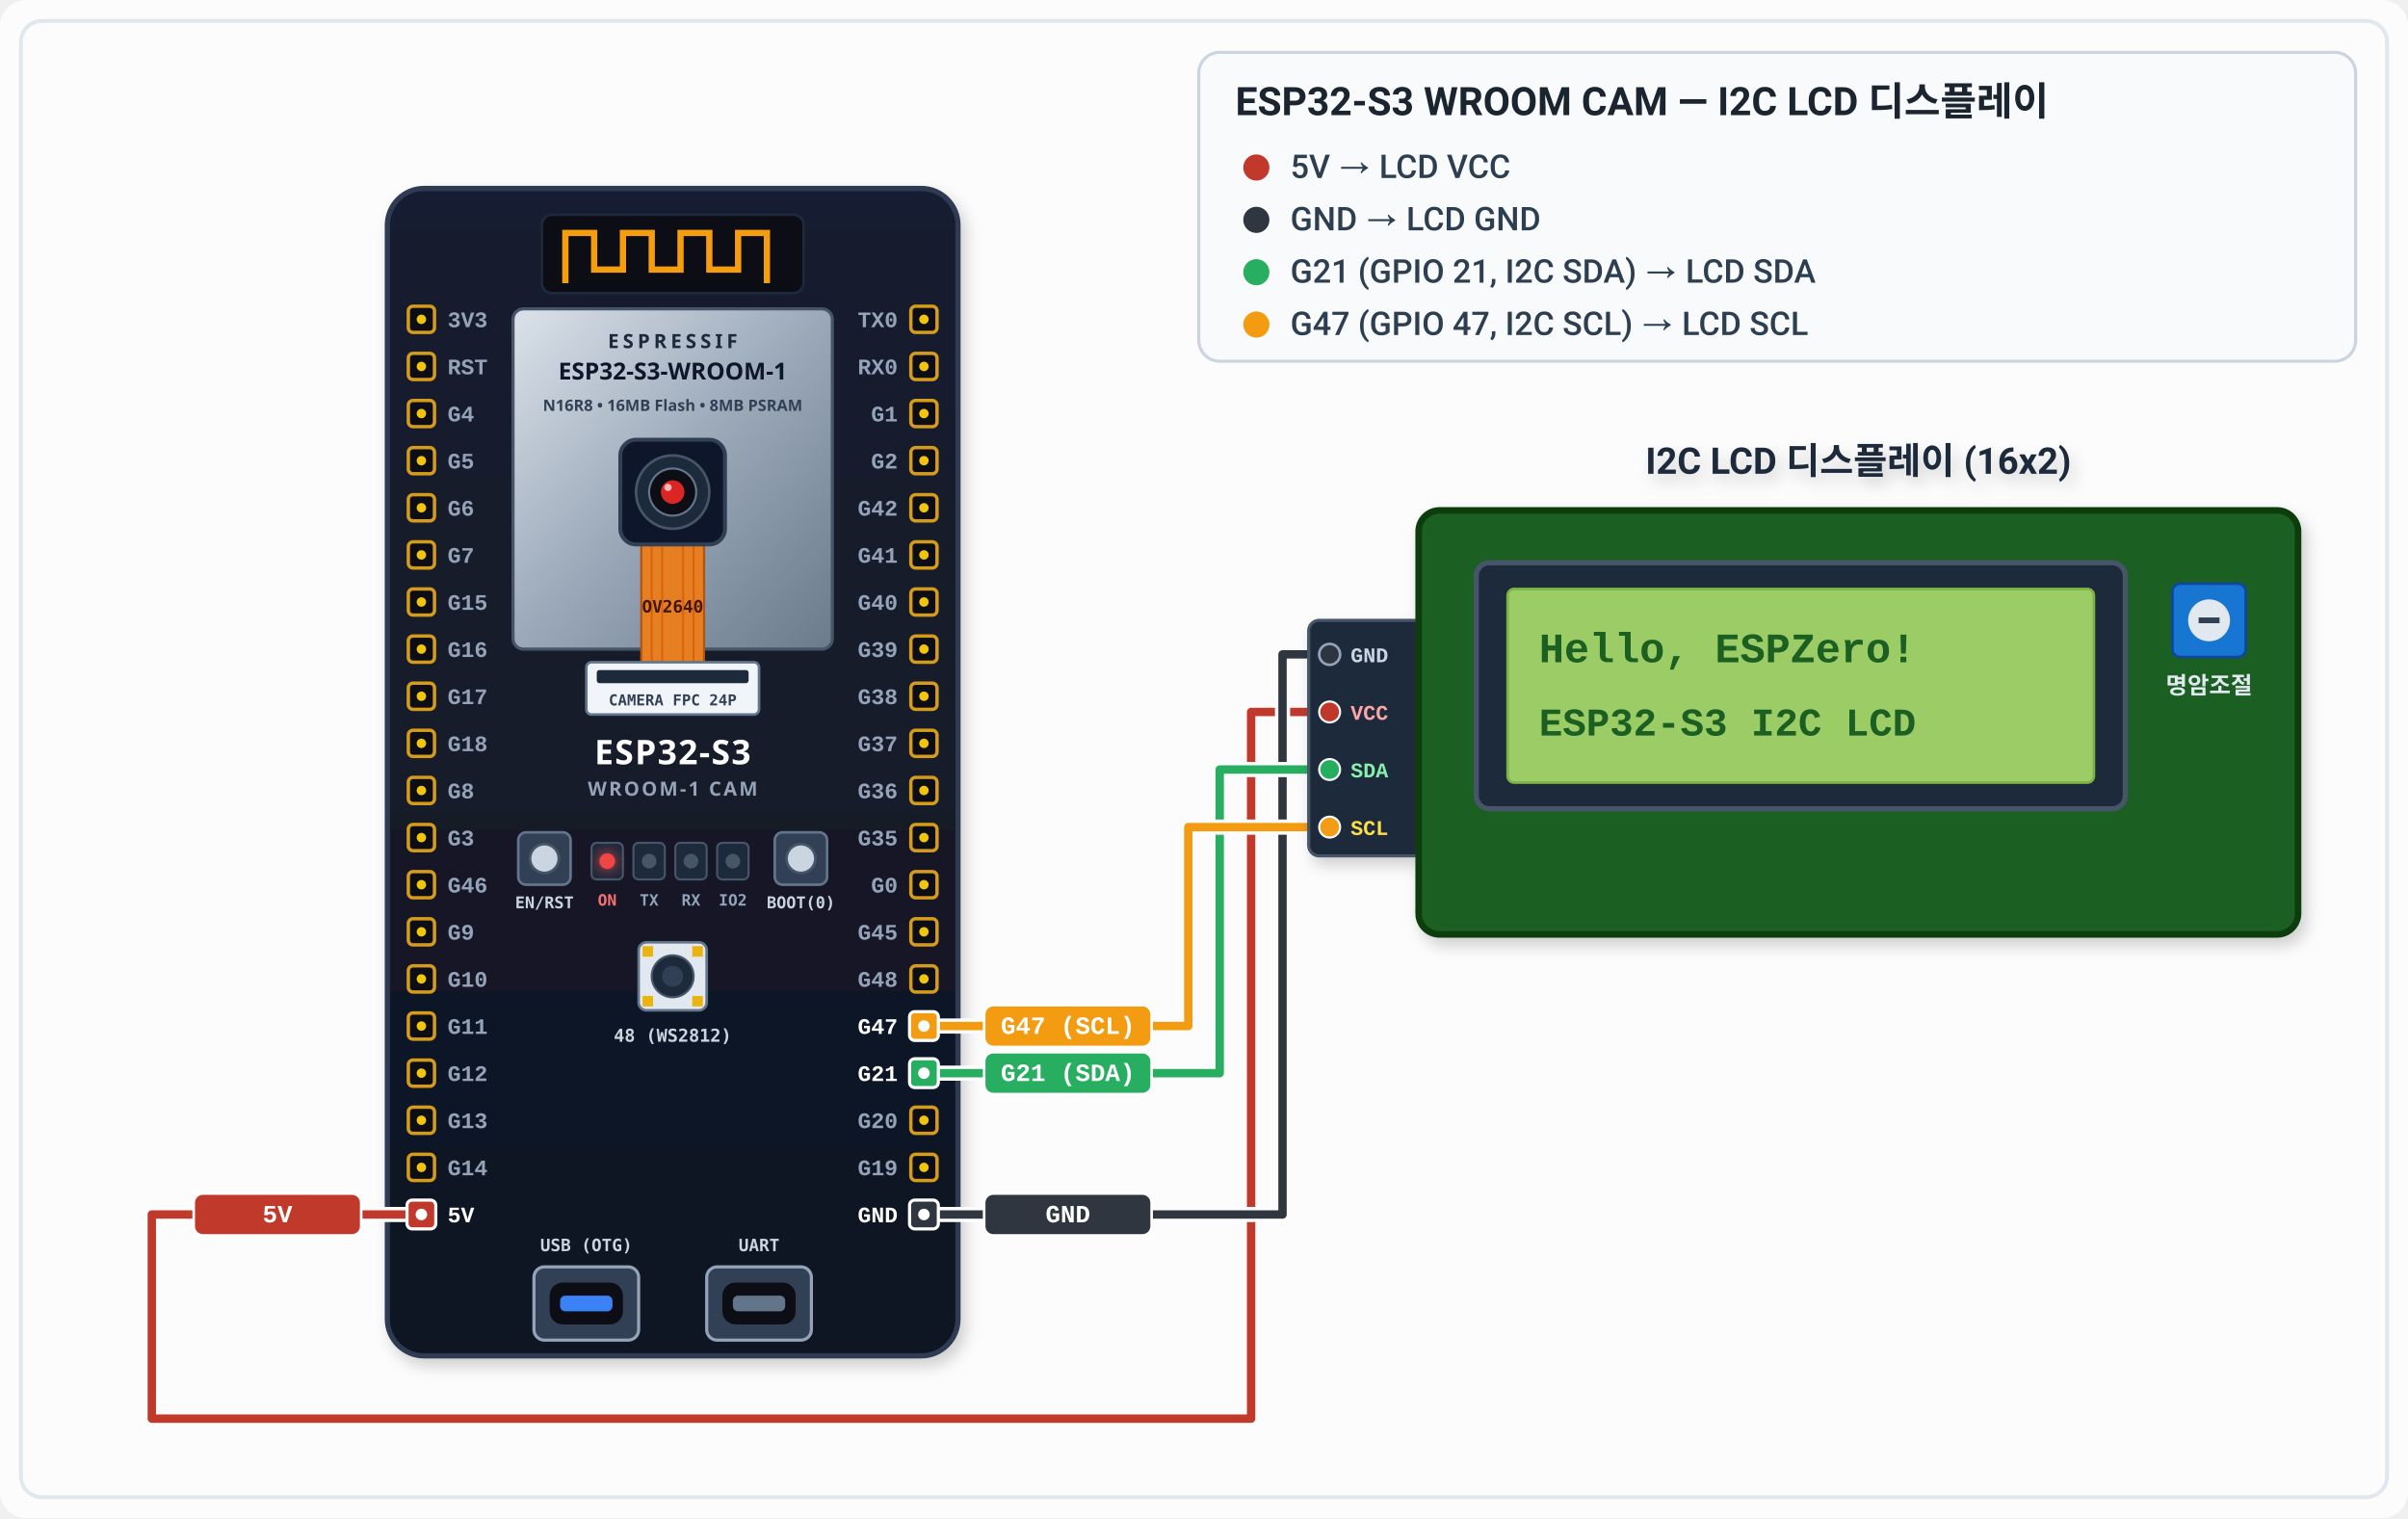
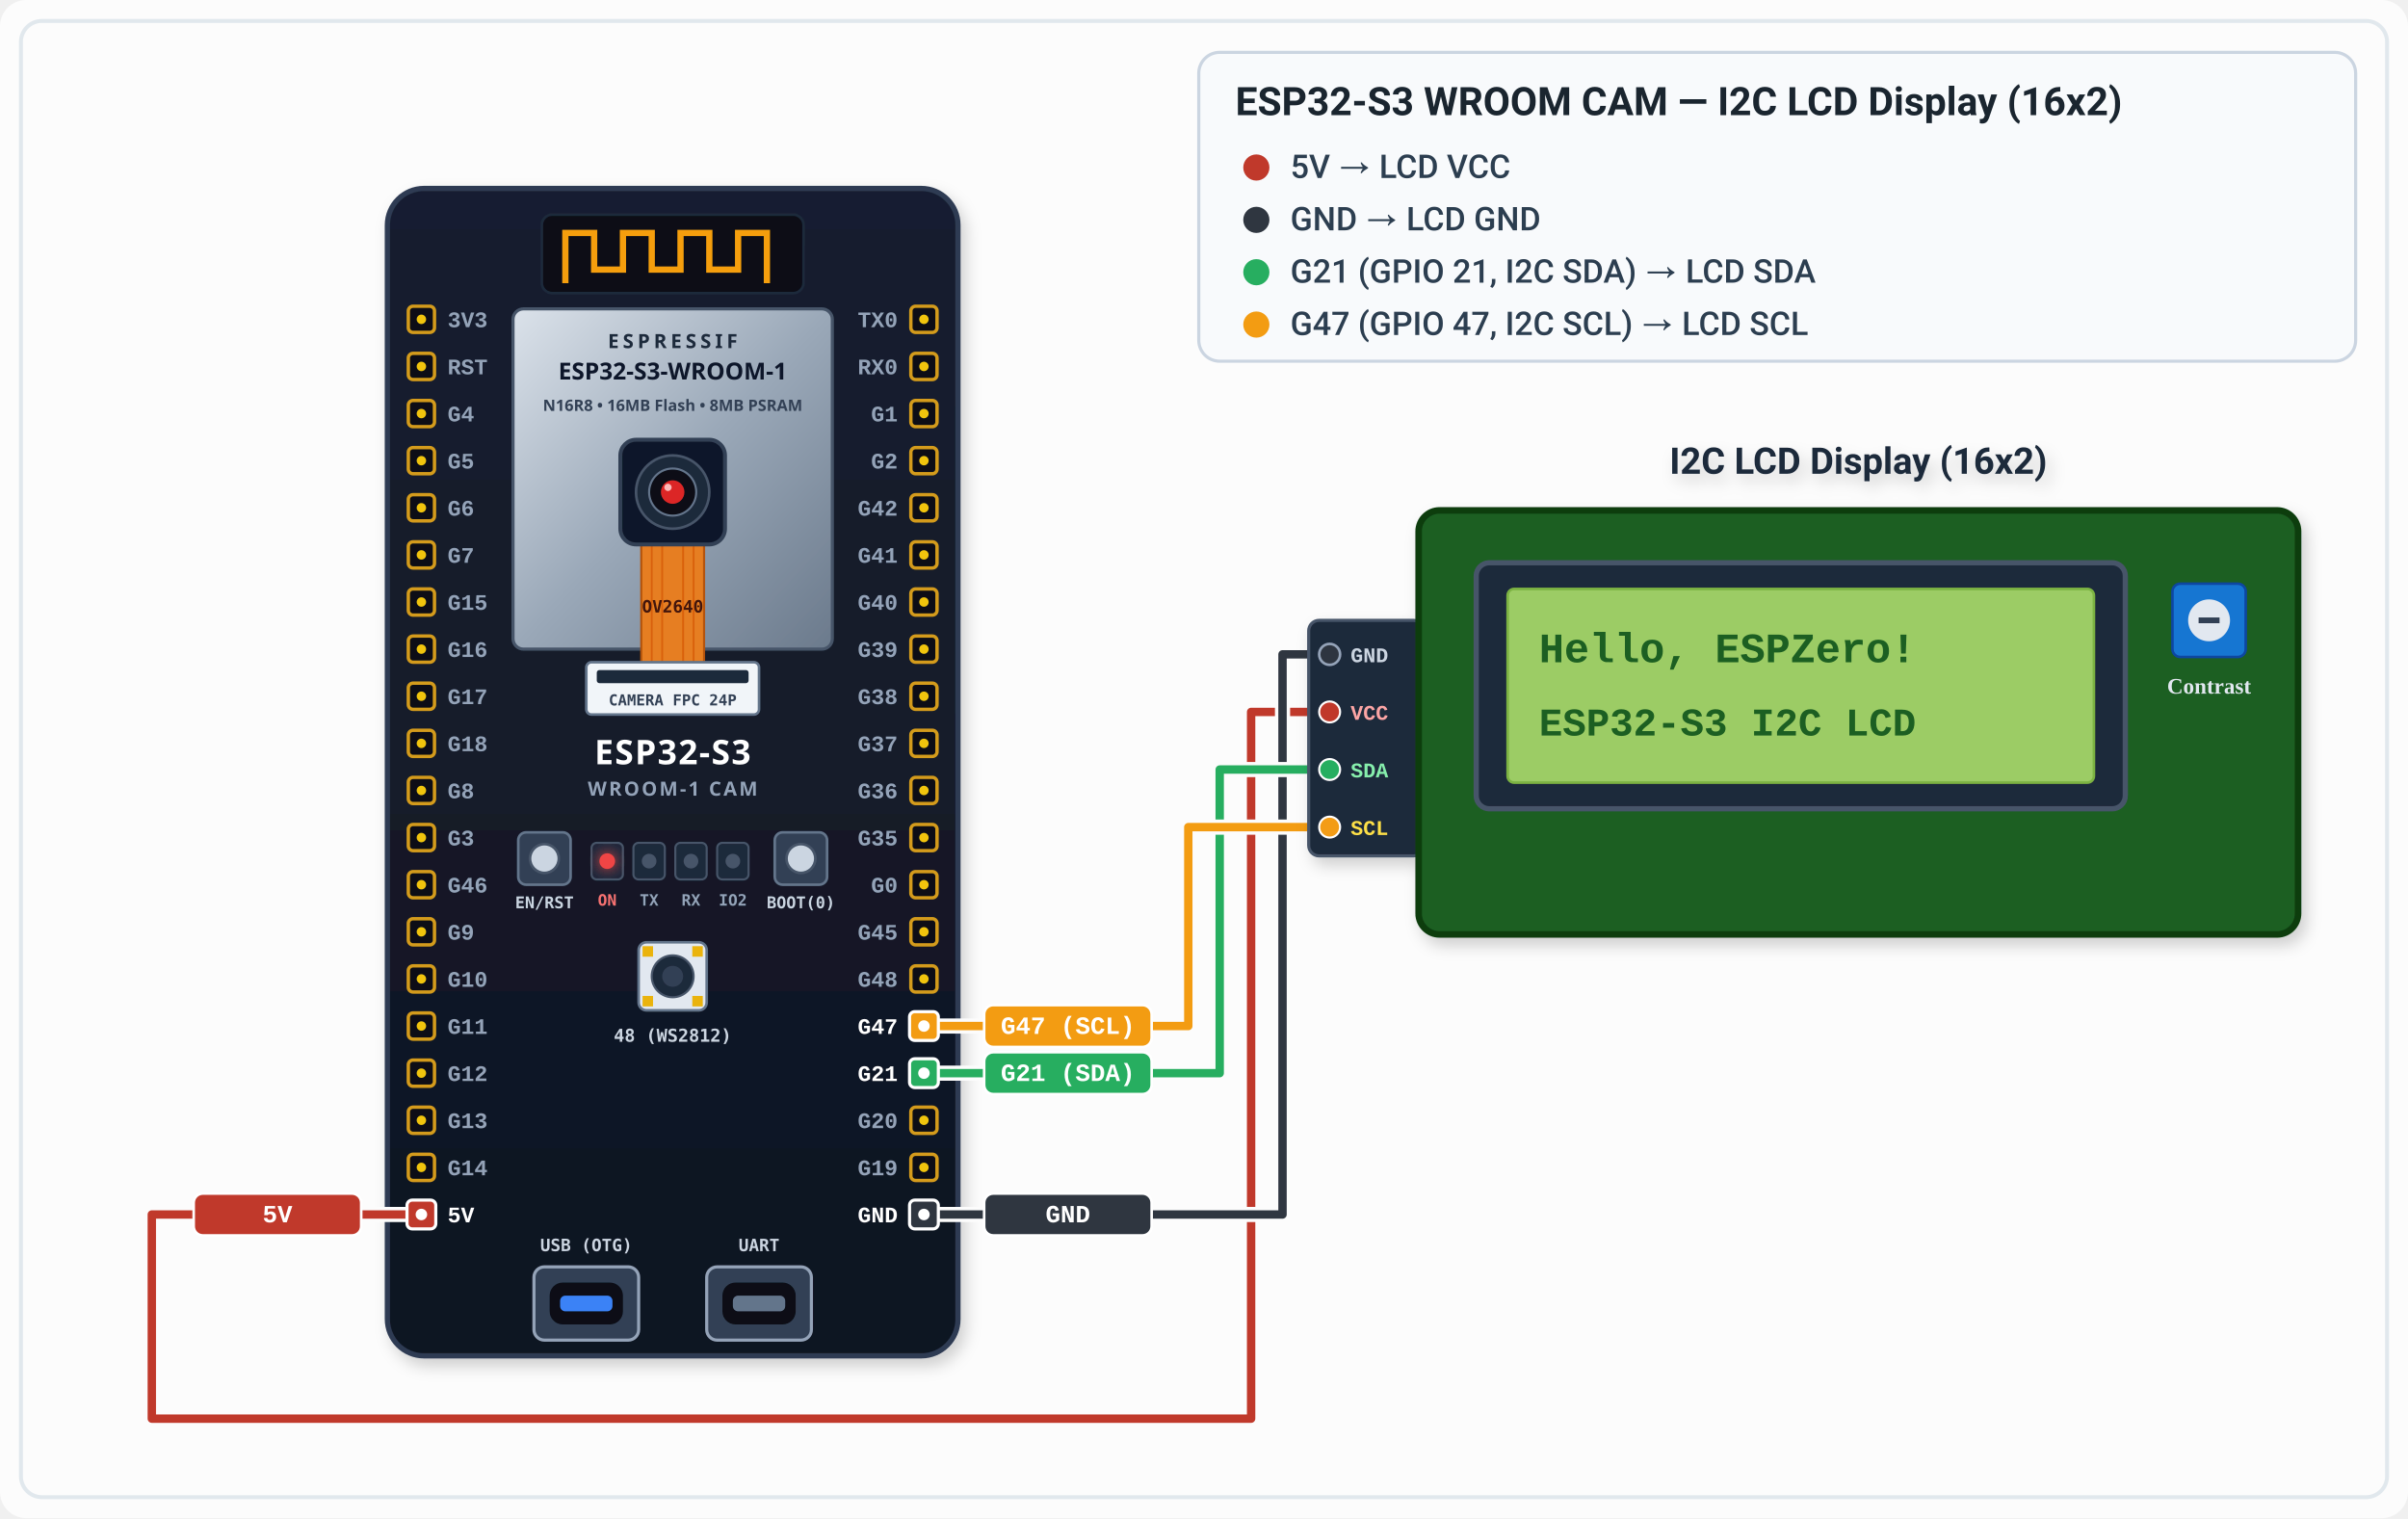
<svg xmlns="http://www.w3.org/2000/svg" viewBox="0 0 920 580" width="100%" height="100%">
  <defs>
    <style>
      .label { font-family: -apple-system, BlinkMacSystemFont, "Segoe UI", Roboto, "Malgun Gothic", Helvetica, Arial, sans-serif; font-size: 12.5px; fill: #2c3e50; font-weight: 500; }
      .title { font-family: -apple-system, BlinkMacSystemFont, "Segoe UI", Roboto, "Malgun Gothic", Helvetica, Arial, sans-serif; font-size: 15px; font-weight: 700; fill: #1a252f; }
      .comp-title { font-family: -apple-system, BlinkMacSystemFont, "Segoe UI", Roboto, "Malgun Gothic", Helvetica, Arial, sans-serif; font-size: 14px; font-weight: 700; fill: #1e293b; }
      .pin-silk { font-family: "SFMono-Regular", Consolas, "Liberation Mono", Menlo, monospace; font-size: 8.5px; font-weight: 700; }
      .pill-text { font-family: "SFMono-Regular", Consolas, "Liberation Mono", Menlo, monospace; font-size: 9.5px; fill: #ffffff; font-weight: 700; }
      .wire-lbl { font-family: -apple-system, BlinkMacSystemFont, "Segoe UI", Roboto, "Malgun Gothic", Helvetica, Arial, sans-serif; font-size: 11px; font-weight: 700; }
      .mono-sm { font-family: "SFMono-Regular", Consolas, "Liberation Mono", Menlo, monospace; font-size: 9px; font-weight: 700; }
    </style>
    <linearGradient id="shield-grad" x1="0%" y1="0%" x2="100%" y2="100%">
      <stop offset="0%" stop-color="#dbe2ea" />
      <stop offset="50%" stop-color="#9aa8b8" />
      <stop offset="100%" stop-color="#6b7a8c" />
    </linearGradient>
    <linearGradient id="pcb-grad" x1="0%" y1="0%" x2="0%" y2="100%">
      <stop offset="0%" stop-color="#171f30" />
      <stop offset="100%" stop-color="#0f1522" />
    </linearGradient>
    <filter id="shadow" x="-8%" y="-8%" width="118%" height="120%" filterUnits="objectBoundingBox">
      <feDropShadow dx="2" dy="3" stdDeviation="3" flood-opacity="0.18" />
    </filter>
    <filter id="red-glow" x="-60%" y="-60%" width="220%" height="220%">
      <feGaussianBlur stdDeviation="2.5" result="blur" />
      <feMerge>
        <feMergeNode in="blur" />
        <feMergeNode in="SourceGraphic" />
      </feMerge>
    </filter>
  </defs>
  <rect width="100%" height="100%" fill="#fcfcfc" rx="10" />
  <rect x="8" y="8" width="904" height="564" fill="none" stroke="#e1e8ed" stroke-width="1.5" rx="8" />
  <g transform="translate(148, 72)" filter="url(#shadow)">
    <rect width="218" height="446" rx="14" fill="url(#pcb-grad)" stroke="#2d3a52" stroke-width="2" />
    <rect x="59" y="10" width="100" height="30" rx="4" fill="#090d16" stroke="#1e293b" stroke-width="1" />
    <path d="M 68 35 L 68 17 L 79 17 L 79 31 L 90 31 L 90 17 L 101 17 L 101 31 L 112 31 L 112 17 L 123 17 L 123 31 L 134 31 L 134 17 L 145 17 L 145 35" fill="none" stroke="#f59e0b" stroke-width="2.4" stroke-linecap="square" stroke-linejoin="miter" />
    <rect x="48" y="46" width="122" height="130" rx="4" fill="url(#shield-grad)" stroke="#475569" stroke-width="1.2" />
    <text x="109" y="61" text-anchor="middle" font-family="sans-serif" font-size="7.5px" font-weight="800" letter-spacing="1.5" fill="#1e293b">ESPRESSIF</text>
    <text x="109" y="73" text-anchor="middle" font-family="sans-serif" font-size="9px" font-weight="800" fill="#0f172a">ESP32-S3-WROOM-1</text>
    <text x="109" y="85" text-anchor="middle" font-family="sans-serif" font-size="6px" font-weight="600" fill="#334155">N16R8 • 16MB Flash • 8MB PSRAM</text>
    <rect x="97" y="135" width="24" height="47" fill="#e67e22" stroke="#b45309" stroke-width="0.8" />
    <line x1="101" y1="136" x2="101" y2="181" stroke="#d35400" stroke-width="0.7" opacity="0.7" />
    <line x1="105" y1="136" x2="105" y2="181" stroke="#d35400" stroke-width="0.7" opacity="0.7" />
    <line x1="113" y1="136" x2="113" y2="181" stroke="#d35400" stroke-width="0.7" opacity="0.7" />
    <line x1="117" y1="136" x2="117" y2="181" stroke="#d35400" stroke-width="0.7" opacity="0.7" />
    <text x="109" y="162" text-anchor="middle" font-family="monospace" font-size="6.5px" font-weight="700" fill="#431407">OV2640</text>
    <rect x="89" y="96" width="40" height="40" rx="6" fill="#0f172a" stroke="#334155" stroke-width="1.5" />
    <circle cx="109" cy="116" r="14" fill="#1e293b" stroke="#475569" stroke-width="1" />
    <circle cx="109" cy="116" r="9" fill="#090d16" stroke="#64748b" stroke-width="0.8" />
    <circle cx="109" cy="116" r="4.5" fill="#dc2626" />
    <circle cx="107.2" cy="114.2" r="1.4" fill="#fecaca" opacity="0.9" />
    <rect x="76" y="181" width="66" height="20" rx="2" fill="#f1f5f9" stroke="#64748b" stroke-width="1" />
    <rect x="80" y="184" width="58" height="5" rx="1" fill="#1e293b" />
    <text x="109" y="197.5" text-anchor="middle" font-family="monospace" font-size="5.8px" font-weight="700" fill="#334155">CAMERA FPC 24P</text>
    <text x="109" y="220" text-anchor="middle" font-family="sans-serif" font-size="13px" font-weight="800" letter-spacing="0.5" fill="#ffffff">ESP32-S3</text>
    <text x="109" y="232" text-anchor="middle" font-family="sans-serif" font-size="7.5px" font-weight="700" letter-spacing="0.8" fill="#94a3b8">WROOM-1 CAM</text>
    <rect x="50" y="246" width="20" height="20" rx="3" fill="#334155" stroke="#64748b" stroke-width="1" />
    <circle cx="60" cy="256" r="5.5" fill="#cbd5e1" stroke="#475569" stroke-width="1" />
    <text x="60" y="275" text-anchor="middle" font-family="monospace" font-size="6.2px" font-weight="700" fill="#cbd5e1">EN/RST</text>
    <rect x="78" y="250" width="12" height="14" rx="2" fill="#1e293b" stroke="#475569" stroke-width="0.8" />
    <circle cx="84" cy="257" r="3" fill="#ef4444" filter="url(#red-glow)" />
    <text x="84" y="274" text-anchor="middle" font-family="monospace" font-size="6px" font-weight="700" fill="#f87171">ON</text>
    <rect x="94" y="250" width="12" height="14" rx="2" fill="#1e293b" stroke="#475569" stroke-width="0.8" />
    <circle cx="100" cy="257" r="2.8" fill="#475569" />
    <text x="100" y="274" text-anchor="middle" font-family="monospace" font-size="6px" font-weight="700" fill="#94a3b8">TX</text>
    <rect x="110" y="250" width="12" height="14" rx="2" fill="#1e293b" stroke="#475569" stroke-width="0.8" />
    <circle cx="116" cy="257" r="2.8" fill="#475569" />
    <text x="116" y="274" text-anchor="middle" font-family="monospace" font-size="6px" font-weight="700" fill="#94a3b8">RX</text>
    <rect x="126" y="250" width="12" height="14" rx="2" fill="#1e293b" stroke="#475569" stroke-width="0.8" />
    <circle cx="132" cy="257" r="2.8" fill="#475569" />
    <text x="132" y="274" text-anchor="middle" font-family="monospace" font-size="6px" font-weight="700" fill="#94a3b8">IO2</text>
    <rect x="148" y="246" width="20" height="20" rx="3" fill="#334155" stroke="#64748b" stroke-width="1" />
    <circle cx="158" cy="256" r="5.5" fill="#cbd5e1" stroke="#475569" stroke-width="1" />
    <text x="158" y="275" text-anchor="middle" font-family="monospace" font-size="6.2px" font-weight="700" fill="#cbd5e1">BOOT(0)</text>
    <rect x="96" y="288" width="26" height="26" rx="3" fill="#e2e8f0" stroke="#64748b" stroke-width="1" />
    <rect x="97.5" y="289.5" width="4" height="4" fill="#eab308" />
    <rect x="116.5" y="289.5" width="4" height="4" fill="#eab308" />
    <rect x="97.5" y="308.5" width="4" height="4" fill="#eab308" />
    <rect x="116.5" y="308.5" width="4" height="4" fill="#eab308" />
    <circle cx="109" cy="301" r="8" fill="#1e293b" stroke="#475569" stroke-width="0.8" />
    <circle cx="109" cy="301" r="4" fill="#334155" />
    <text x="109" y="326" text-anchor="middle" font-family="monospace" font-size="6.8px" font-weight="700" fill="#cbd5e1">48 (WS2812)</text>
    <text x="76" y="406" text-anchor="middle" font-family="monospace" font-size="6.5px" font-weight="700" fill="#cbd5e1">USB (OTG)</text>
    <rect x="56" y="412" width="40" height="28" rx="4" fill="#334155" stroke="#94a3b8" stroke-width="1.2" />
    <rect x="62" y="418" width="28" height="16" rx="5" fill="#090d16" />
    <rect x="66" y="423" width="20" height="6" rx="2" fill="#3b82f6" />
    <text x="142" y="406" text-anchor="middle" font-family="monospace" font-size="6.5px" font-weight="700" fill="#cbd5e1">UART</text>
    <rect x="122" y="412" width="40" height="28" rx="4" fill="#334155" stroke="#94a3b8" stroke-width="1.2" />
    <rect x="128" y="418" width="28" height="16" rx="5" fill="#090d16" />
    <rect x="132" y="423" width="20" height="6" rx="2" fill="#64748b" />
    <rect x="8" y="45" width="10" height="10" rx="1.8" fill="#0b0f17" stroke="#d49b1a" stroke-width="1.3" />
    <circle cx="13" cy="50" r="1.8" fill="#f1c40f" />
    <text x="23" y="53" text-anchor="start" class="pin-silk" fill="#94a3b8">3V3</text>
    <rect x="8" y="63" width="10" height="10" rx="1.8" fill="#0b0f17" stroke="#d49b1a" stroke-width="1.3" />
    <circle cx="13" cy="68" r="1.8" fill="#f1c40f" />
    <text x="23" y="71" text-anchor="start" class="pin-silk" fill="#94a3b8">RST</text>
    <rect x="8" y="81" width="10" height="10" rx="1.8" fill="#0b0f17" stroke="#d49b1a" stroke-width="1.3" />
    <circle cx="13" cy="86" r="1.8" fill="#f1c40f" />
    <text x="23" y="89" text-anchor="start" class="pin-silk" fill="#94a3b8">G4</text>
    <rect x="8" y="99" width="10" height="10" rx="1.8" fill="#0b0f17" stroke="#d49b1a" stroke-width="1.3" />
    <circle cx="13" cy="104" r="1.8" fill="#f1c40f" />
    <text x="23" y="107" text-anchor="start" class="pin-silk" fill="#94a3b8">G5</text>
    <rect x="8" y="117" width="10" height="10" rx="1.8" fill="#0b0f17" stroke="#d49b1a" stroke-width="1.3" />
    <circle cx="13" cy="122" r="1.8" fill="#f1c40f" />
    <text x="23" y="125" text-anchor="start" class="pin-silk" fill="#94a3b8">G6</text>
    <rect x="8" y="135" width="10" height="10" rx="1.8" fill="#0b0f17" stroke="#d49b1a" stroke-width="1.3" />
    <circle cx="13" cy="140" r="1.8" fill="#f1c40f" />
    <text x="23" y="143" text-anchor="start" class="pin-silk" fill="#94a3b8">G7</text>
    <rect x="8" y="153" width="10" height="10" rx="1.8" fill="#0b0f17" stroke="#d49b1a" stroke-width="1.3" />
    <circle cx="13" cy="158" r="1.8" fill="#f1c40f" />
    <text x="23" y="161" text-anchor="start" class="pin-silk" fill="#94a3b8">G15</text>
    <rect x="8" y="171" width="10" height="10" rx="1.8" fill="#0b0f17" stroke="#d49b1a" stroke-width="1.3" />
    <circle cx="13" cy="176" r="1.8" fill="#f1c40f" />
    <text x="23" y="179" text-anchor="start" class="pin-silk" fill="#94a3b8">G16</text>
    <rect x="8" y="189" width="10" height="10" rx="1.8" fill="#0b0f17" stroke="#d49b1a" stroke-width="1.3" />
    <circle cx="13" cy="194" r="1.8" fill="#f1c40f" />
    <text x="23" y="197" text-anchor="start" class="pin-silk" fill="#94a3b8">G17</text>
    <rect x="8" y="207" width="10" height="10" rx="1.8" fill="#0b0f17" stroke="#d49b1a" stroke-width="1.3" />
    <circle cx="13" cy="212" r="1.8" fill="#f1c40f" />
    <text x="23" y="215" text-anchor="start" class="pin-silk" fill="#94a3b8">G18</text>
    <rect x="8" y="225" width="10" height="10" rx="1.8" fill="#0b0f17" stroke="#d49b1a" stroke-width="1.3" />
    <circle cx="13" cy="230" r="1.8" fill="#f1c40f" />
    <text x="23" y="233" text-anchor="start" class="pin-silk" fill="#94a3b8">G8</text>
    <rect x="8" y="243" width="10" height="10" rx="1.8" fill="#0b0f17" stroke="#d49b1a" stroke-width="1.3" />
    <circle cx="13" cy="248" r="1.8" fill="#f1c40f" />
    <text x="23" y="251" text-anchor="start" class="pin-silk" fill="#94a3b8">G3</text>
    <rect x="8" y="261" width="10" height="10" rx="1.8" fill="#0b0f17" stroke="#d49b1a" stroke-width="1.3" />
    <circle cx="13" cy="266" r="1.8" fill="#f1c40f" />
    <text x="23" y="269" text-anchor="start" class="pin-silk" fill="#94a3b8">G46</text>
    <rect x="8" y="279" width="10" height="10" rx="1.8" fill="#0b0f17" stroke="#d49b1a" stroke-width="1.3" />
    <circle cx="13" cy="284" r="1.8" fill="#f1c40f" />
    <text x="23" y="287" text-anchor="start" class="pin-silk" fill="#94a3b8">G9</text>
    <rect x="8" y="297" width="10" height="10" rx="1.8" fill="#0b0f17" stroke="#d49b1a" stroke-width="1.3" />
    <circle cx="13" cy="302" r="1.8" fill="#f1c40f" />
    <text x="23" y="305" text-anchor="start" class="pin-silk" fill="#94a3b8">G10</text>
    <rect x="8" y="315" width="10" height="10" rx="1.8" fill="#0b0f17" stroke="#d49b1a" stroke-width="1.3" />
    <circle cx="13" cy="320" r="1.8" fill="#f1c40f" />
    <text x="23" y="323" text-anchor="start" class="pin-silk" fill="#94a3b8">G11</text>
    <rect x="8" y="333" width="10" height="10" rx="1.8" fill="#0b0f17" stroke="#d49b1a" stroke-width="1.3" />
    <circle cx="13" cy="338" r="1.8" fill="#f1c40f" />
    <text x="23" y="341" text-anchor="start" class="pin-silk" fill="#94a3b8">G12</text>
    <rect x="8" y="351" width="10" height="10" rx="1.8" fill="#0b0f17" stroke="#d49b1a" stroke-width="1.3" />
    <circle cx="13" cy="356" r="1.8" fill="#f1c40f" />
    <text x="23" y="359" text-anchor="start" class="pin-silk" fill="#94a3b8">G13</text>
    <rect x="8" y="369" width="10" height="10" rx="1.8" fill="#0b0f17" stroke="#d49b1a" stroke-width="1.3" />
    <circle cx="13" cy="374" r="1.8" fill="#f1c40f" />
    <text x="23" y="377" text-anchor="start" class="pin-silk" fill="#94a3b8">G14</text>
    <rect x="8" y="387" width="10" height="10" rx="1.8" fill="#0b0f17" stroke="#d49b1a" stroke-width="1.3" />
    <circle cx="13" cy="392" r="1.8" fill="#f1c40f" />
    <text x="23" y="395" text-anchor="start" class="pin-silk" fill="#ffffff">5V</text>
    <rect x="200" y="45" width="10" height="10" rx="1.8" fill="#0b0f17" stroke="#d49b1a" stroke-width="1.3" />
    <circle cx="205" cy="50" r="1.8" fill="#f1c40f" />
    <text x="195" y="53" text-anchor="end" class="pin-silk" fill="#94a3b8">TX0</text>
    <rect x="200" y="63" width="10" height="10" rx="1.8" fill="#0b0f17" stroke="#d49b1a" stroke-width="1.3" />
    <circle cx="205" cy="68" r="1.8" fill="#f1c40f" />
    <text x="195" y="71" text-anchor="end" class="pin-silk" fill="#94a3b8">RX0</text>
    <rect x="200" y="81" width="10" height="10" rx="1.8" fill="#0b0f17" stroke="#d49b1a" stroke-width="1.3" />
    <circle cx="205" cy="86" r="1.8" fill="#f1c40f" />
    <text x="195" y="89" text-anchor="end" class="pin-silk" fill="#94a3b8">G1</text>
    <rect x="200" y="99" width="10" height="10" rx="1.8" fill="#0b0f17" stroke="#d49b1a" stroke-width="1.3" />
    <circle cx="205" cy="104" r="1.8" fill="#f1c40f" />
    <text x="195" y="107" text-anchor="end" class="pin-silk" fill="#94a3b8">G2</text>
    <rect x="200" y="117" width="10" height="10" rx="1.8" fill="#0b0f17" stroke="#d49b1a" stroke-width="1.3" />
    <circle cx="205" cy="122" r="1.8" fill="#f1c40f" />
    <text x="195" y="125" text-anchor="end" class="pin-silk" fill="#94a3b8">G42</text>
    <rect x="200" y="135" width="10" height="10" rx="1.8" fill="#0b0f17" stroke="#d49b1a" stroke-width="1.3" />
    <circle cx="205" cy="140" r="1.8" fill="#f1c40f" />
    <text x="195" y="143" text-anchor="end" class="pin-silk" fill="#94a3b8">G41</text>
    <rect x="200" y="153" width="10" height="10" rx="1.8" fill="#0b0f17" stroke="#d49b1a" stroke-width="1.3" />
    <circle cx="205" cy="158" r="1.8" fill="#f1c40f" />
    <text x="195" y="161" text-anchor="end" class="pin-silk" fill="#94a3b8">G40</text>
    <rect x="200" y="171" width="10" height="10" rx="1.8" fill="#0b0f17" stroke="#d49b1a" stroke-width="1.3" />
    <circle cx="205" cy="176" r="1.8" fill="#f1c40f" />
    <text x="195" y="179" text-anchor="end" class="pin-silk" fill="#94a3b8">G39</text>
    <rect x="200" y="189" width="10" height="10" rx="1.8" fill="#0b0f17" stroke="#d49b1a" stroke-width="1.3" />
    <circle cx="205" cy="194" r="1.8" fill="#f1c40f" />
    <text x="195" y="197" text-anchor="end" class="pin-silk" fill="#94a3b8">G38</text>
    <rect x="200" y="207" width="10" height="10" rx="1.8" fill="#0b0f17" stroke="#d49b1a" stroke-width="1.3" />
    <circle cx="205" cy="212" r="1.8" fill="#f1c40f" />
    <text x="195" y="215" text-anchor="end" class="pin-silk" fill="#94a3b8">G37</text>
    <rect x="200" y="225" width="10" height="10" rx="1.8" fill="#0b0f17" stroke="#d49b1a" stroke-width="1.3" />
    <circle cx="205" cy="230" r="1.8" fill="#f1c40f" />
    <text x="195" y="233" text-anchor="end" class="pin-silk" fill="#94a3b8">G36</text>
    <rect x="200" y="243" width="10" height="10" rx="1.8" fill="#0b0f17" stroke="#d49b1a" stroke-width="1.3" />
    <circle cx="205" cy="248" r="1.8" fill="#f1c40f" />
    <text x="195" y="251" text-anchor="end" class="pin-silk" fill="#94a3b8">G35</text>
    <rect x="200" y="261" width="10" height="10" rx="1.8" fill="#0b0f17" stroke="#d49b1a" stroke-width="1.3" />
    <circle cx="205" cy="266" r="1.8" fill="#f1c40f" />
    <text x="195" y="269" text-anchor="end" class="pin-silk" fill="#94a3b8">G0</text>
    <rect x="200" y="279" width="10" height="10" rx="1.8" fill="#0b0f17" stroke="#d49b1a" stroke-width="1.3" />
    <circle cx="205" cy="284" r="1.8" fill="#f1c40f" />
    <text x="195" y="287" text-anchor="end" class="pin-silk" fill="#94a3b8">G45</text>
    <rect x="200" y="297" width="10" height="10" rx="1.8" fill="#0b0f17" stroke="#d49b1a" stroke-width="1.3" />
    <circle cx="205" cy="302" r="1.8" fill="#f1c40f" />
    <text x="195" y="305" text-anchor="end" class="pin-silk" fill="#94a3b8">G48</text>
    <rect x="200" y="315" width="10" height="10" rx="1.8" fill="#0b0f17" stroke="#d49b1a" stroke-width="1.3" />
    <circle cx="205" cy="320" r="1.8" fill="#f1c40f" />
    <text x="195" y="323" text-anchor="end" class="pin-silk" fill="#ffffff">G47</text>
    <rect x="200" y="333" width="10" height="10" rx="1.8" fill="#0b0f17" stroke="#d49b1a" stroke-width="1.3" />
    <circle cx="205" cy="338" r="1.8" fill="#f1c40f" />
    <text x="195" y="341" text-anchor="end" class="pin-silk" fill="#ffffff">G21</text>
    <rect x="200" y="351" width="10" height="10" rx="1.8" fill="#0b0f17" stroke="#d49b1a" stroke-width="1.3" />
    <circle cx="205" cy="356" r="1.8" fill="#f1c40f" />
    <text x="195" y="359" text-anchor="end" class="pin-silk" fill="#94a3b8">G20</text>
    <rect x="200" y="369" width="10" height="10" rx="1.8" fill="#0b0f17" stroke="#d49b1a" stroke-width="1.3" />
    <circle cx="205" cy="374" r="1.8" fill="#f1c40f" />
    <text x="195" y="377" text-anchor="end" class="pin-silk" fill="#94a3b8">G19</text>
    <rect x="200" y="387" width="10" height="10" rx="1.8" fill="#0b0f17" stroke="#d49b1a" stroke-width="1.3" />
    <circle cx="205" cy="392" r="1.8" fill="#f1c40f" />
    <text x="195" y="395" text-anchor="end" class="pin-silk" fill="#ffffff">GND</text>
  </g>
  <g>
    <path d="M 161 464 L 58 464 L 58 542 L 478 542 L 478 272 L 508 272" fill="none" stroke="#fcfcfc" stroke-width="5.8" stroke-linecap="round" stroke-linejoin="round" />
    <path d="M 161 464 L 58 464 L 58 542 L 478 542 L 478 272 L 508 272" fill="none" stroke="#c0392b" stroke-width="3.2" stroke-linecap="round" stroke-linejoin="round" />
    <path d="M 353 464 L 490 464 L 490 250 L 508 250" fill="none" stroke="#fcfcfc" stroke-width="5.8" stroke-linecap="round" stroke-linejoin="round" />
    <path d="M 353 464 L 490 464 L 490 250 L 508 250" fill="none" stroke="#2f3640" stroke-width="3.2" stroke-linecap="round" stroke-linejoin="round" />
    <path d="M 353 410 L 466 410 L 466 294 L 508 294" fill="none" stroke="#fcfcfc" stroke-width="5.8" stroke-linecap="round" stroke-linejoin="round" />
    <path d="M 353 410 L 466 410 L 466 294 L 508 294" fill="none" stroke="#27ae60" stroke-width="3.2" stroke-linecap="round" stroke-linejoin="round" />
    <path d="M 353 392 L 454 392 L 454 316 L 508 316" fill="none" stroke="#fcfcfc" stroke-width="5.8" stroke-linecap="round" stroke-linejoin="round" />
    <path d="M 353 392 L 454 392 L 454 316 L 508 316" fill="none" stroke="#f39c12" stroke-width="3.2" stroke-linecap="round" stroke-linejoin="round" />
  </g>
  <rect x="155.5" y="458.5" width="11" height="11" rx="2" fill="#c0392b" stroke="#ffffff" stroke-width="1.2" />
  <circle cx="161" cy="464" r="2.2" fill="#ffffff" />
  <g transform="translate(74, 456)">
    <rect width="64" height="16" rx="3.5" fill="#c0392b" stroke="#ffffff" stroke-width="1" />
    <text x="32" y="11" text-anchor="middle" class="pill-text">5V</text>
  </g>
  <rect x="347.5" y="386.5" width="11" height="11" rx="2" fill="#f39c12" stroke="#ffffff" stroke-width="1.2" />
  <circle cx="353" cy="392" r="2.2" fill="#ffffff" />
  <g transform="translate(376, 384)">
    <rect width="64" height="16" rx="3.5" fill="#f39c12" stroke="#ffffff" stroke-width="1" />
    <text x="32" y="11" text-anchor="middle" class="pill-text">G47 (SCL)</text>
  </g>
  <rect x="347.5" y="404.5" width="11" height="11" rx="2" fill="#27ae60" stroke="#ffffff" stroke-width="1.2" />
  <circle cx="353" cy="410" r="2.2" fill="#ffffff" />
  <g transform="translate(376, 402)">
    <rect width="64" height="16" rx="3.5" fill="#27ae60" stroke="#ffffff" stroke-width="1" />
    <text x="32" y="11" text-anchor="middle" class="pill-text">G21 (SDA)</text>
  </g>
  <rect x="347.5" y="458.5" width="11" height="11" rx="2" fill="#2f3640" stroke="#ffffff" stroke-width="1.2" />
  <circle cx="353" cy="464" r="2.2" fill="#ffffff" />
  <g transform="translate(376, 456)">
    <rect width="64" height="16" rx="3.5" fill="#2f3640" stroke="#ffffff" stroke-width="1" />
    <text x="32" y="11" text-anchor="middle" class="pill-text">GND</text>
  </g>
  <g transform="translate(534, 195)" filter="url(#shadow)">
    <rect x="-34" y="42" width="44" height="90" rx="4" fill="#1e293b" stroke="#475569" stroke-width="1.2" />
    <circle cx="-26" cy="55" r="4" fill="#2f3640" stroke="#94a3b8" />
    <text x="-18" y="58" class="mono-sm" style="font-size:8px;" fill="#cbd5e1">GND</text>
    <circle cx="-26" cy="77" r="4" fill="#c0392b" stroke="#ffffff" stroke-width="0.8" />
    <text x="-18" y="80" class="mono-sm" style="font-size:8px;" fill="#fca5a5">VCC</text>
    <circle cx="-26" cy="99" r="4" fill="#27ae60" stroke="#ffffff" stroke-width="0.8" />
    <text x="-18" y="102" class="mono-sm" style="font-size:8px;" fill="#86efac">SDA</text>
    <circle cx="-26" cy="121" r="4" fill="#f39c12" stroke="#ffffff" stroke-width="0.8" />
    <text x="-18" y="124" class="mono-sm" style="font-size:8px;" fill="#fde047">SCL</text>
    <rect x="8" y="0" width="336" height="162" rx="8" fill="#1b5e20" stroke="#0d3c11" stroke-width="2.5" />
    <rect x="30" y="20" width="248" height="94" rx="5" fill="#1e293b" stroke="#475569" stroke-width="2" />
    <rect x="42" y="30" width="224" height="74" rx="2.5" fill="#9ccc65" stroke="#7cb342" />
    <text x="54" y="58" font-family="'Courier New', Courier, monospace" font-size="16px" font-weight="800" fill="#1b5e20">Hello, ESPZero!</text>
    <text x="54" y="86" font-family="'Courier New', Courier, monospace" font-size="15px" font-weight="800" fill="#1b5e20">ESP32-S3 I2C LCD</text>
    <rect x="296" y="28" width="28" height="28" rx="3" fill="#1976d2" stroke="#0d47a1" />
    <circle cx="310" cy="42" r="8" fill="#e2e8f0" />
    <line x1="306" y1="42" x2="314" y2="42" stroke="#334155" stroke-width="2.2" />
-     <text x="310" y="70" text-anchor="middle" font-size="9px" font-weight="700" fill="#e2e8f0">명암조절</text>
-     <text x="176" y="-14" text-anchor="middle" class="comp-title">I2C LCD 디스플레이 (16x2)</text>
+     <text x="310" y="70" text-anchor="middle" font-size="8.5px" font-weight="700" fill="#e2e8f0">Contrast</text>
+     <text x="176" y="-14" text-anchor="middle" class="comp-title">I2C LCD Display (16x2)</text>
  </g>
  <g transform="translate(458, 20)">
    <rect width="442" height="118" rx="8" fill="#f8fafc" stroke="#cbd5e1" stroke-width="1.2" />
-     <text x="14" y="24" class="title">ESP32-S3 WROOM CAM — I2C LCD 디스플레이</text>
+     <text x="14" y="24" class="title">ESP32-S3 WROOM CAM — I2C LCD Display (16x2)</text>
    <circle cx="22" cy="44" r="5" fill="#c0392b" />
    <text x="35" y="48" class="label">5V → LCD VCC</text>
    <circle cx="22" cy="64" r="5" fill="#2f3640" />
    <text x="35" y="68" class="label">GND → LCD GND</text>
    <circle cx="22" cy="84" r="5" fill="#27ae60" />
    <text x="35" y="88" class="label">G21 (GPIO 21, I2C SDA) → LCD SDA</text>
    <circle cx="22" cy="104" r="5" fill="#f39c12" />
    <text x="35" y="108" class="label">G47 (GPIO 47, I2C SCL) → LCD SCL</text>
  </g>
</svg>
